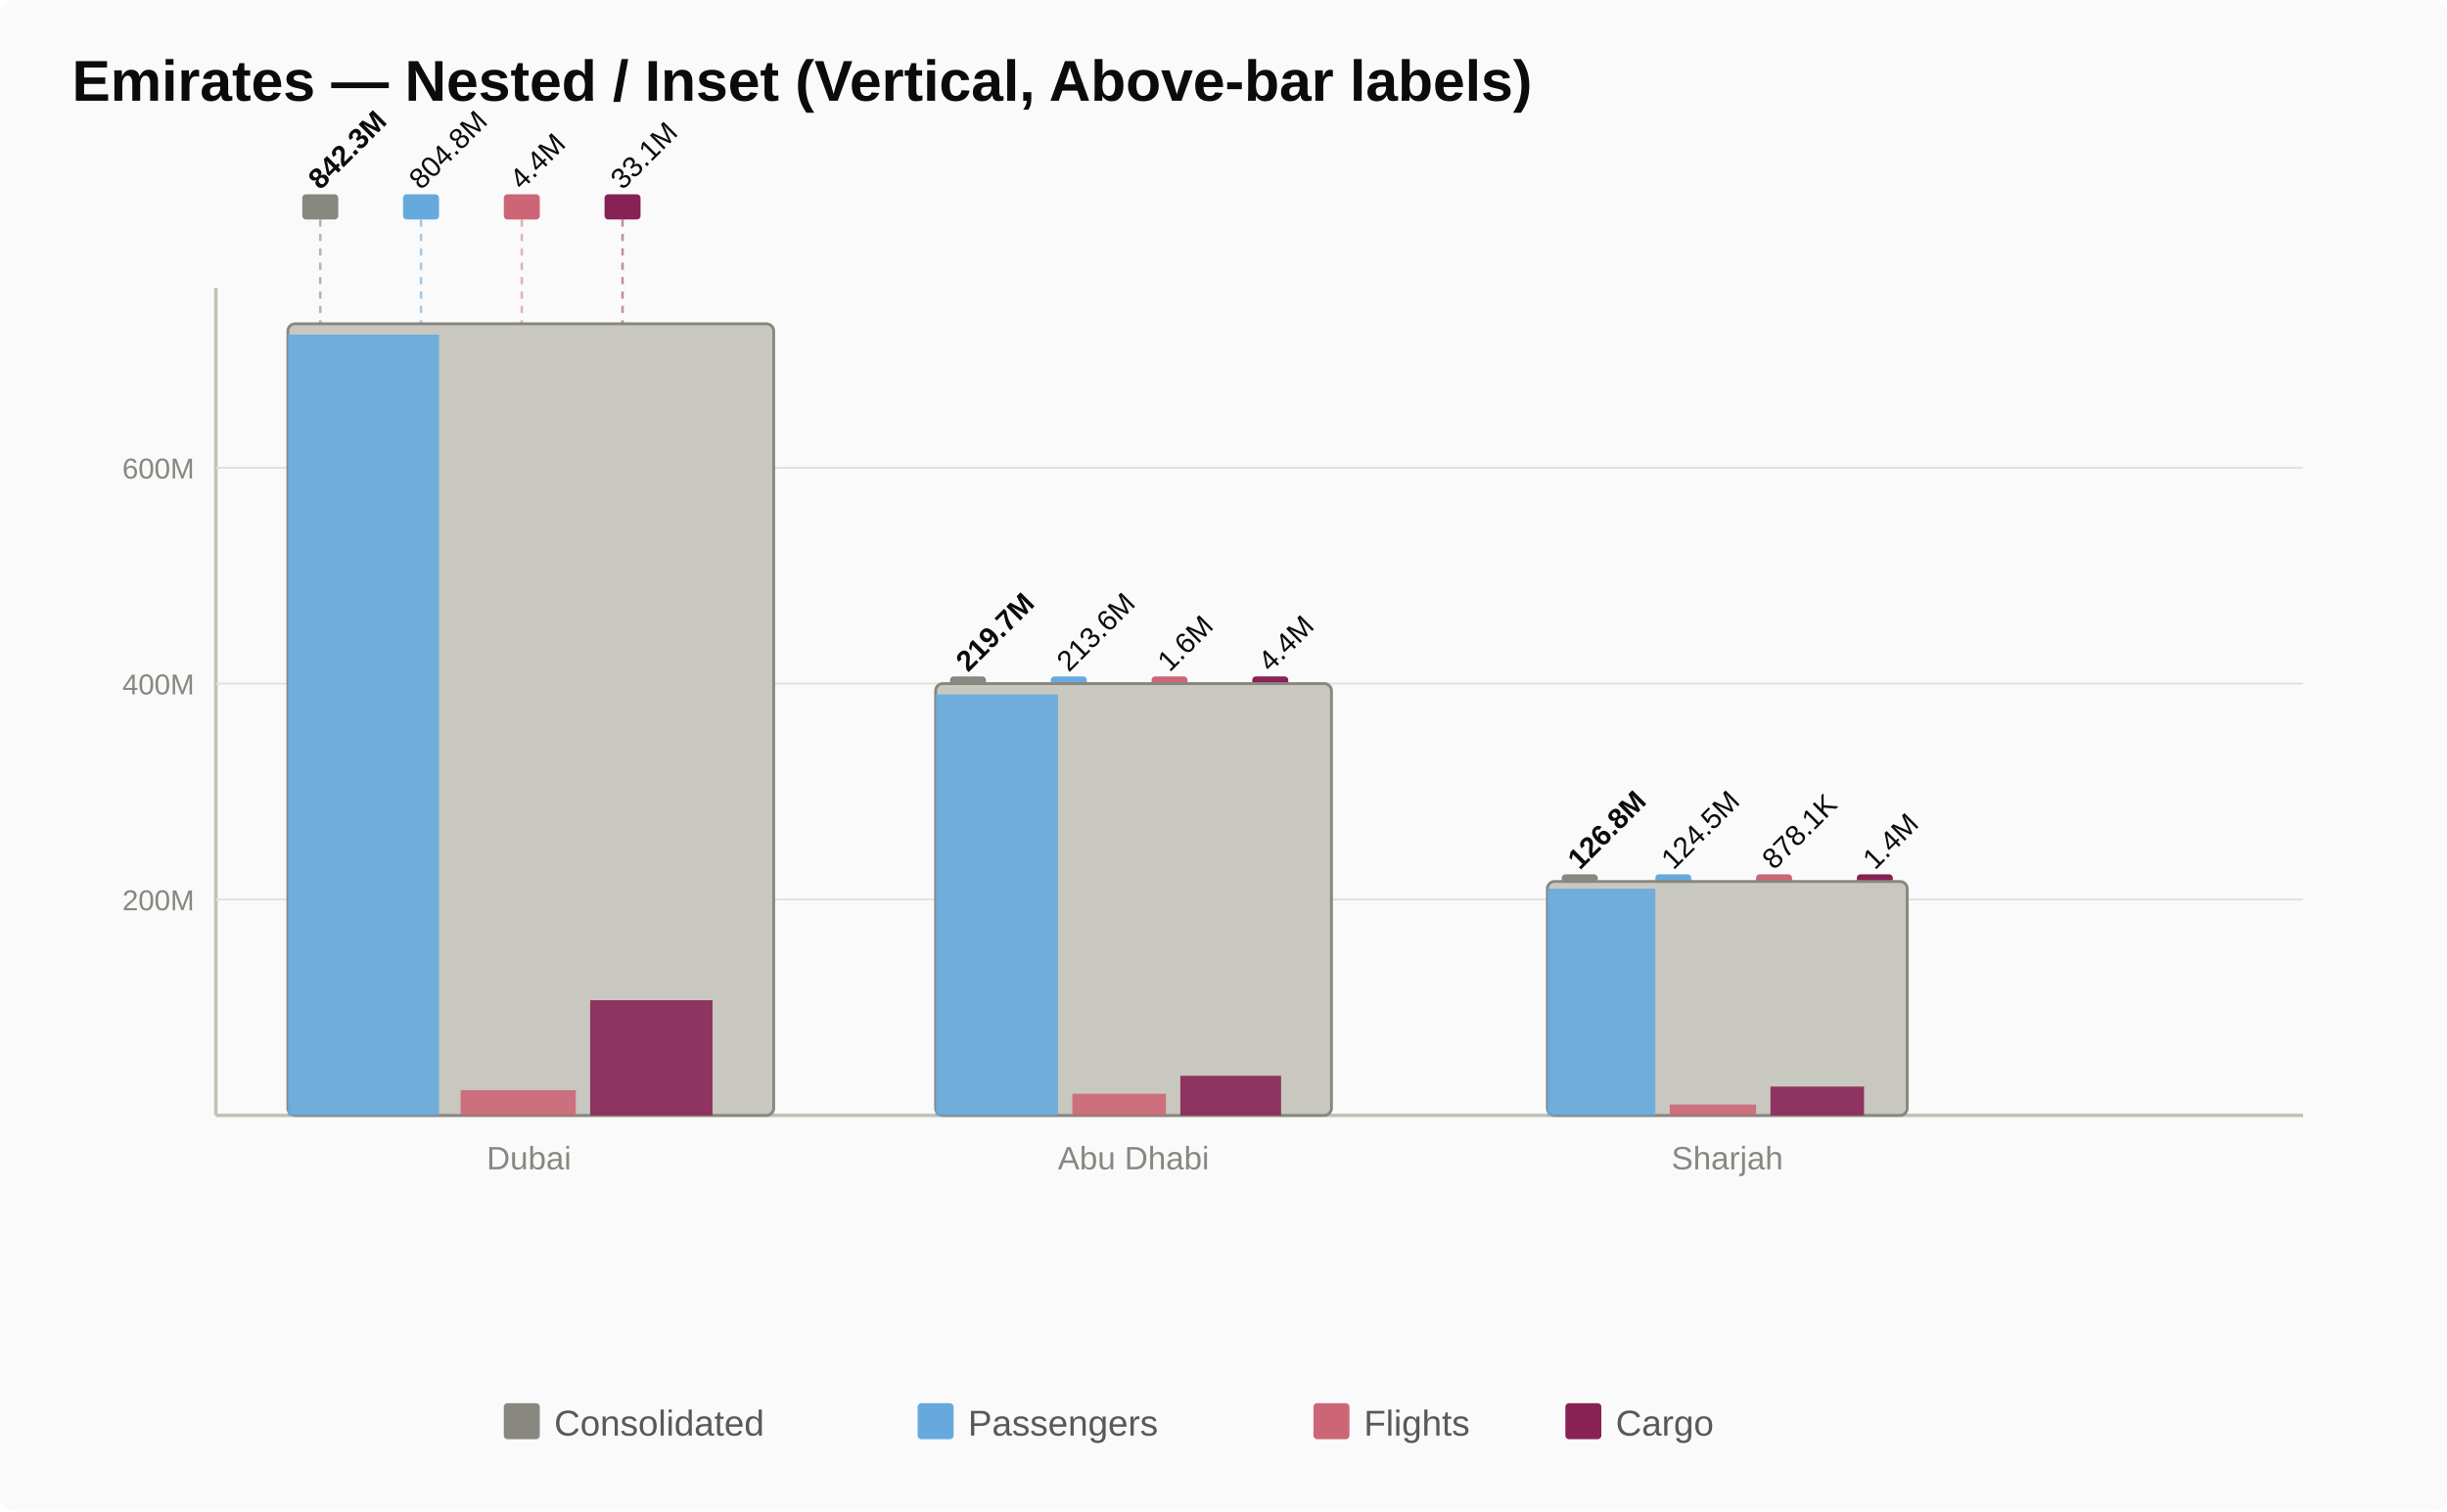
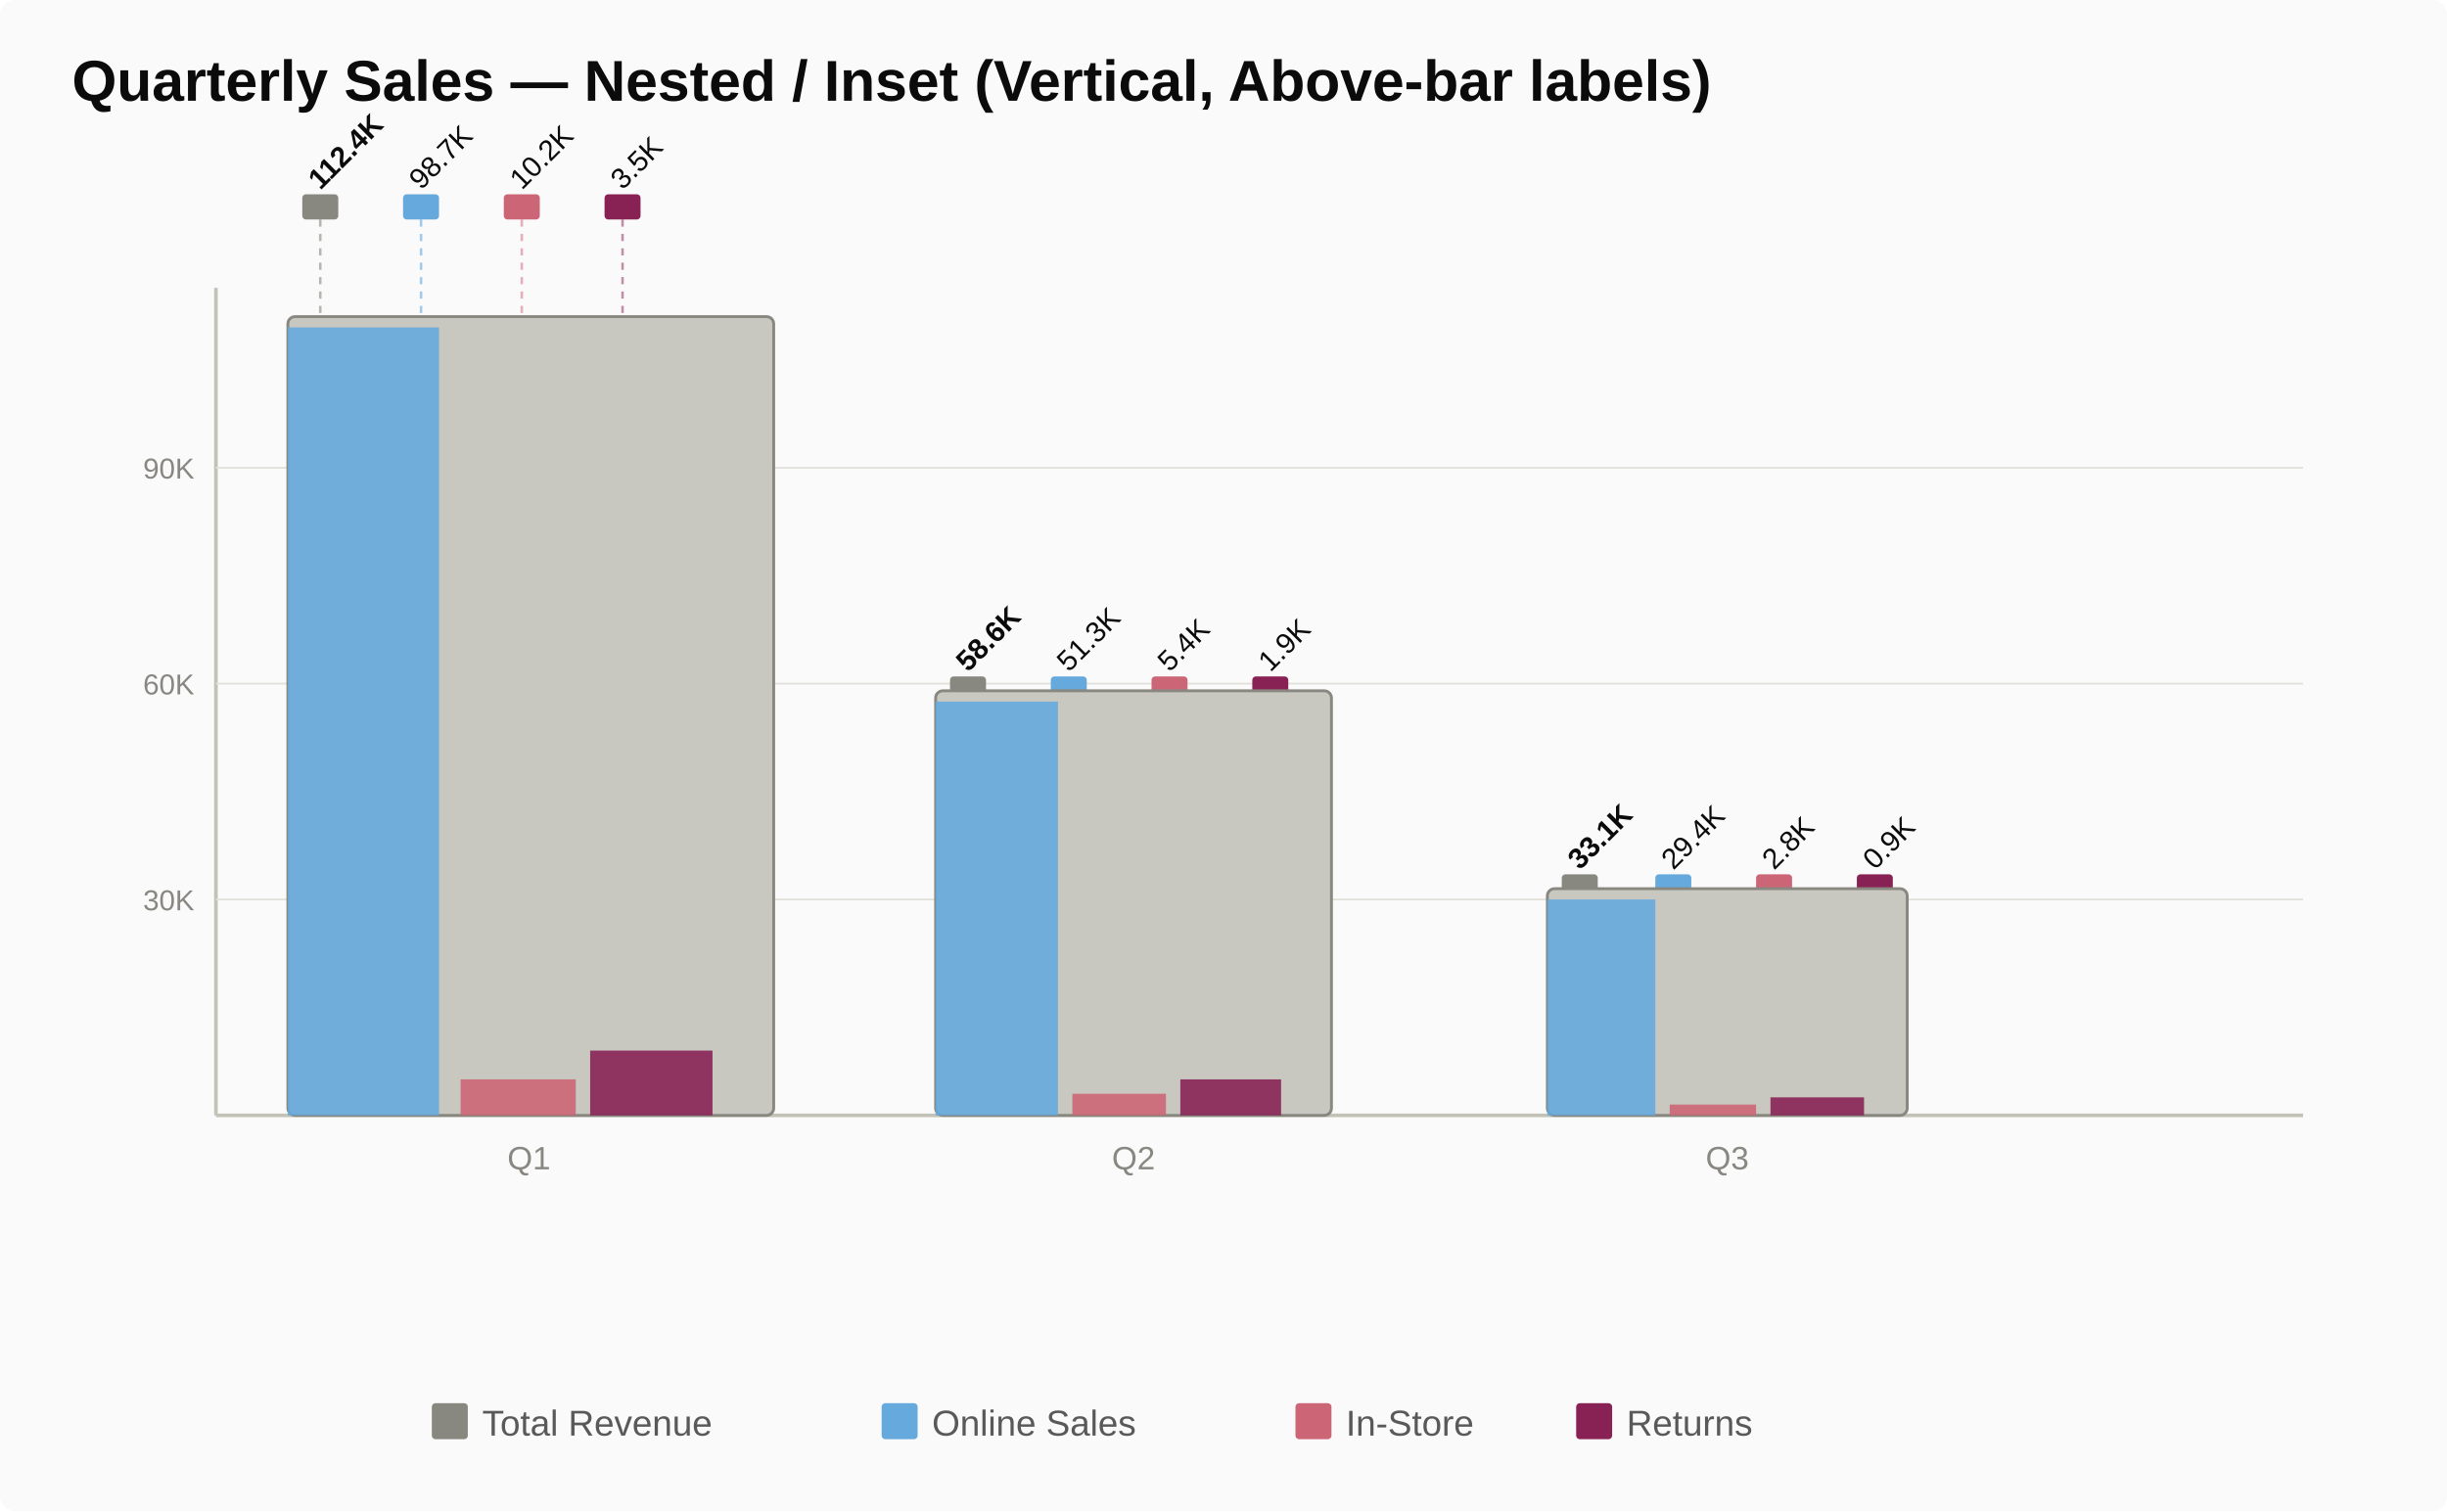
<svg xmlns="http://www.w3.org/2000/svg" viewBox="0 0 680 420" font-family="'Source Sans Pro',Arial,sans-serif">
  <rect width="680" height="420" fill="#fafafa" rx="4" />
-   <text x="20" y="28" font-size="16" font-weight="600" fill="#0b0b0b">Emirates — Nested / Inset (Vertical, Above-bar labels)</text>
+   <text x="20" y="28" font-size="16" font-weight="600" fill="#0b0b0b">Quarterly Sales — Nested / Inset (Vertical, Above-bar labels)</text>
  <line x1="60" y1="310" x2="640" y2="310" stroke="#c3c2b7" stroke-width="1" />
  <line x1="60" y1="310" x2="60" y2="80" stroke="#c3c2b7" stroke-width="1" />
  <line x1="60" y1="250" x2="640" y2="250" stroke="#e1e0d9" stroke-width="0.5" />
  <line x1="60" y1="190" x2="640" y2="190" stroke="#e1e0d9" stroke-width="0.5" />
  <line x1="60" y1="130" x2="640" y2="130" stroke="#e1e0d9" stroke-width="0.5" />
-   <text x="54" y="253" font-size="8" fill="#898781" text-anchor="end">200M</text>
-   <text x="54" y="193" font-size="8" fill="#898781" text-anchor="end">400M</text>
-   <text x="54" y="133" font-size="8" fill="#898781" text-anchor="end">600M</text>
+   <text x="54" y="253" font-size="8" fill="#898781" text-anchor="end">30K</text>
+   <text x="54" y="193" font-size="8" fill="#898781" text-anchor="end">60K</text>
+   <text x="54" y="133" font-size="8" fill="#898781" text-anchor="end">90K</text>
  <rect x="84" y="54" width="10" height="7" rx="1" fill="#888780" />
-   <text transform="translate(89,53) rotate(-45)" font-size="8" font-weight="600" fill="#0b0b0b" text-anchor="start">842.3M</text>
+   <text transform="translate(89,53) rotate(-45)" font-size="8" font-weight="600" fill="#0b0b0b" text-anchor="start">112.4K</text>
  <rect x="112" y="54" width="10" height="7" rx="1" fill="#66aadd" />
-   <text transform="translate(117,53) rotate(-45)" font-size="8" fill="#0b0b0b" text-anchor="start">804.8M</text>
+   <text transform="translate(117,53) rotate(-45)" font-size="8" fill="#0b0b0b" text-anchor="start">98.7K</text>
  <rect x="140" y="54" width="10" height="7" rx="1" fill="#cc6677" />
-   <text transform="translate(145,53) rotate(-45)" font-size="8" fill="#0b0b0b" text-anchor="start">4.4M</text>
+   <text transform="translate(145,53) rotate(-45)" font-size="8" fill="#0b0b0b" text-anchor="start">10.2K</text>
  <rect x="168" y="54" width="10" height="7" rx="1" fill="#882255" />
-   <text transform="translate(173,53) rotate(-45)" font-size="8" fill="#0b0b0b" text-anchor="start">33.1M</text>
-   <line x1="89" y1="61" x2="89" y2="90" stroke="#888780" stroke-width="0.7" stroke-dasharray="2,2" opacity="0.6" />
-   <line x1="117" y1="61" x2="117" y2="93" stroke="#66aadd" stroke-width="0.7" stroke-dasharray="2,2" opacity="0.6" />
-   <line x1="145" y1="61" x2="145" y2="305" stroke="#cc6677" stroke-width="0.7" stroke-dasharray="2,2" opacity="0.5" />
-   <line x1="173" y1="61" x2="173" y2="280" stroke="#882255" stroke-width="0.7" stroke-dasharray="2,2" opacity="0.5" />
-   <rect x="80" y="90" width="135" height="220" rx="2" fill="#c8c7c0" stroke="#888780" stroke-width="0.8" />
-   <rect x="80" y="93" width="42" height="217" fill="#66aadd" opacity="0.9" />
-   <rect x="128" y="303" width="32" height="7" fill="#cc6677" opacity="0.9" />
-   <rect x="164" y="278" width="34" height="32" fill="#882255" opacity="0.9" />
-   <text x="147" y="325" font-size="9" fill="#898781" text-anchor="middle">Dubai</text>
+   <text transform="translate(173,53) rotate(-45)" font-size="8" fill="#0b0b0b" text-anchor="start">3.5K</text>
+   <line x1="89" y1="61" x2="89" y2="88" stroke="#888780" stroke-width="0.7" stroke-dasharray="2,2" opacity="0.6" />
+   <line x1="117" y1="61" x2="117" y2="91" stroke="#66aadd" stroke-width="0.7" stroke-dasharray="2,2" opacity="0.6" />
+   <line x1="145" y1="61" x2="145" y2="306" stroke="#cc6677" stroke-width="0.7" stroke-dasharray="2,2" opacity="0.5" />
+   <line x1="173" y1="61" x2="173" y2="298" stroke="#882255" stroke-width="0.7" stroke-dasharray="2,2" opacity="0.5" />
+   <rect x="80" y="88" width="135" height="222" rx="2" fill="#c8c7c0" stroke="#888780" stroke-width="0.8" />
+   <rect x="80" y="91" width="42" height="219" fill="#66aadd" opacity="0.9" />
+   <rect x="128" y="300" width="32" height="10" fill="#cc6677" opacity="0.9" />
+   <rect x="164" y="292" width="34" height="18" fill="#882255" opacity="0.9" />
+   <text x="147" y="325" font-size="9" fill="#898781" text-anchor="middle">Q1</text>
  <rect x="264" y="188" width="10" height="7" rx="1" fill="#888780" />
-   <text transform="translate(269,187) rotate(-45)" font-size="8" font-weight="600" fill="#0b0b0b" text-anchor="start">219.7M</text>
+   <text transform="translate(269,187) rotate(-45)" font-size="8" font-weight="600" fill="#0b0b0b" text-anchor="start">58.6K</text>
  <rect x="292" y="188" width="10" height="7" rx="1" fill="#66aadd" />
-   <text transform="translate(297,187) rotate(-45)" font-size="8" fill="#0b0b0b" text-anchor="start">213.6M</text>
+   <text transform="translate(297,187) rotate(-45)" font-size="8" fill="#0b0b0b" text-anchor="start">51.3K</text>
  <rect x="320" y="188" width="10" height="7" rx="1" fill="#cc6677" />
-   <text transform="translate(325,187) rotate(-45)" font-size="8" fill="#0b0b0b" text-anchor="start">1.6M</text>
+   <text transform="translate(325,187) rotate(-45)" font-size="8" fill="#0b0b0b" text-anchor="start">5.4K</text>
  <rect x="348" y="188" width="10" height="7" rx="1" fill="#882255" />
-   <text transform="translate(353,187) rotate(-45)" font-size="8" fill="#0b0b0b" text-anchor="start">4.4M</text>
-   <line x1="269" y1="195" x2="269" y2="190" stroke="#888780" stroke-width="0.7" stroke-dasharray="2,2" opacity="0.6" />
-   <line x1="297" y1="195" x2="297" y2="193" stroke="#66aadd" stroke-width="0.7" stroke-dasharray="2,2" opacity="0.6" />
+   <text transform="translate(353,187) rotate(-45)" font-size="8" fill="#0b0b0b" text-anchor="start">1.9K</text>
+   <line x1="269" y1="195" x2="269" y2="192" stroke="#888780" stroke-width="0.7" stroke-dasharray="2,2" opacity="0.6" />
+   <line x1="297" y1="195" x2="297" y2="195" stroke="#66aadd" stroke-width="0.7" stroke-dasharray="2,2" opacity="0.6" />
  <line x1="325" y1="195" x2="325" y2="305" stroke="#cc6677" stroke-width="0.7" stroke-dasharray="2,2" opacity="0.5" />
  <line x1="353" y1="195" x2="353" y2="302" stroke="#882255" stroke-width="0.7" stroke-dasharray="2,2" opacity="0.5" />
-   <rect x="260" y="190" width="110" height="120" rx="2" fill="#c8c7c0" stroke="#888780" stroke-width="0.8" />
-   <rect x="260" y="193" width="34" height="117" fill="#66aadd" opacity="0.9" />
+   <rect x="260" y="192" width="110" height="118" rx="2" fill="#c8c7c0" stroke="#888780" stroke-width="0.8" />
+   <rect x="260" y="195" width="34" height="115" fill="#66aadd" opacity="0.9" />
  <rect x="298" y="304" width="26" height="6" fill="#cc6677" opacity="0.9" />
-   <rect x="328" y="299" width="28" height="11" fill="#882255" opacity="0.9" />
-   <text x="315" y="325" font-size="9" fill="#898781" text-anchor="middle">Abu Dhabi</text>
+   <rect x="328" y="300" width="28" height="10" fill="#882255" opacity="0.9" />
+   <text x="315" y="325" font-size="9" fill="#898781" text-anchor="middle">Q2</text>
  <rect x="434" y="243" width="10" height="7" rx="1" fill="#888780" />
-   <text transform="translate(439,242) rotate(-45)" font-size="8" font-weight="600" fill="#0b0b0b" text-anchor="start">126.8M</text>
+   <text transform="translate(439,242) rotate(-45)" font-size="8" font-weight="600" fill="#0b0b0b" text-anchor="start">33.1K</text>
  <rect x="460" y="243" width="10" height="7" rx="1" fill="#66aadd" />
-   <text transform="translate(465,242) rotate(-45)" font-size="8" fill="#0b0b0b" text-anchor="start">124.5M</text>
+   <text transform="translate(465,242) rotate(-45)" font-size="8" fill="#0b0b0b" text-anchor="start">29.4K</text>
  <rect x="488" y="243" width="10" height="7" rx="1" fill="#cc6677" />
-   <text transform="translate(493,242) rotate(-45)" font-size="8" fill="#0b0b0b" text-anchor="start">878.1K</text>
+   <text transform="translate(493,242) rotate(-45)" font-size="8" fill="#0b0b0b" text-anchor="start">2.8K</text>
  <rect x="516" y="243" width="10" height="7" rx="1" fill="#882255" />
-   <text transform="translate(521,242) rotate(-45)" font-size="8" fill="#0b0b0b" text-anchor="start">1.4M</text>
-   <line x1="439" y1="250" x2="439" y2="245" stroke="#888780" stroke-width="0.7" stroke-dasharray="2,2" opacity="0.6" />
-   <line x1="465" y1="250" x2="465" y2="248" stroke="#66aadd" stroke-width="0.7" stroke-dasharray="2,2" opacity="0.6" />
+   <text transform="translate(521,242) rotate(-45)" font-size="8" fill="#0b0b0b" text-anchor="start">0.9K</text>
+   <line x1="439" y1="250" x2="439" y2="247" stroke="#888780" stroke-width="0.7" stroke-dasharray="2,2" opacity="0.6" />
+   <line x1="465" y1="250" x2="465" y2="250" stroke="#66aadd" stroke-width="0.7" stroke-dasharray="2,2" opacity="0.6" />
  <line x1="493" y1="250" x2="493" y2="308" stroke="#cc6677" stroke-width="0.7" stroke-dasharray="2,2" opacity="0.5" />
-   <line x1="521" y1="250" x2="521" y2="305" stroke="#882255" stroke-width="0.7" stroke-dasharray="2,2" opacity="0.5" />
-   <rect x="430" y="245" width="100" height="65" rx="2" fill="#c8c7c0" stroke="#888780" stroke-width="0.8" />
-   <rect x="430" y="247" width="30" height="63" fill="#66aadd" opacity="0.9" />
+   <line x1="521" y1="250" x2="521" y2="308" stroke="#882255" stroke-width="0.7" stroke-dasharray="2,2" opacity="0.5" />
+   <rect x="430" y="247" width="100" height="63" rx="2" fill="#c8c7c0" stroke="#888780" stroke-width="0.8" />
+   <rect x="430" y="250" width="30" height="60" fill="#66aadd" opacity="0.9" />
  <rect x="464" y="307" width="24" height="3" fill="#cc6677" opacity="0.9" />
-   <rect x="492" y="302" width="26" height="8" fill="#882255" opacity="0.9" />
-   <text x="480" y="325" font-size="9" fill="#898781" text-anchor="middle">Sharjah</text>
-   <rect x="140" y="390" width="10" height="10" rx="1" fill="#888780" />
-   <text x="154" y="399" font-size="10" fill="#595959">Consolidated</text>
-   <rect x="255" y="390" width="10" height="10" rx="1" fill="#66aadd" />
-   <text x="269" y="399" font-size="10" fill="#595959">Passengers</text>
-   <rect x="365" y="390" width="10" height="10" rx="1" fill="#cc6677" />
-   <text x="379" y="399" font-size="10" fill="#595959">Flights</text>
-   <rect x="435" y="390" width="10" height="10" rx="1" fill="#882255" />
-   <text x="449" y="399" font-size="10" fill="#595959">Cargo</text>
+   <rect x="492" y="305" width="26" height="5" fill="#882255" opacity="0.9" />
+   <text x="480" y="325" font-size="9" fill="#898781" text-anchor="middle">Q3</text>
+   <rect x="120" y="390" width="10" height="10" rx="1" fill="#888780" />
+   <text x="134" y="399" font-size="10" fill="#595959">Total Revenue</text>
+   <rect x="245" y="390" width="10" height="10" rx="1" fill="#66aadd" />
+   <text x="259" y="399" font-size="10" fill="#595959">Online Sales</text>
+   <rect x="360" y="390" width="10" height="10" rx="1" fill="#cc6677" />
+   <text x="374" y="399" font-size="10" fill="#595959">In-Store</text>
+   <rect x="438" y="390" width="10" height="10" rx="1" fill="#882255" />
+   <text x="452" y="399" font-size="10" fill="#595959">Returns</text>
</svg>
